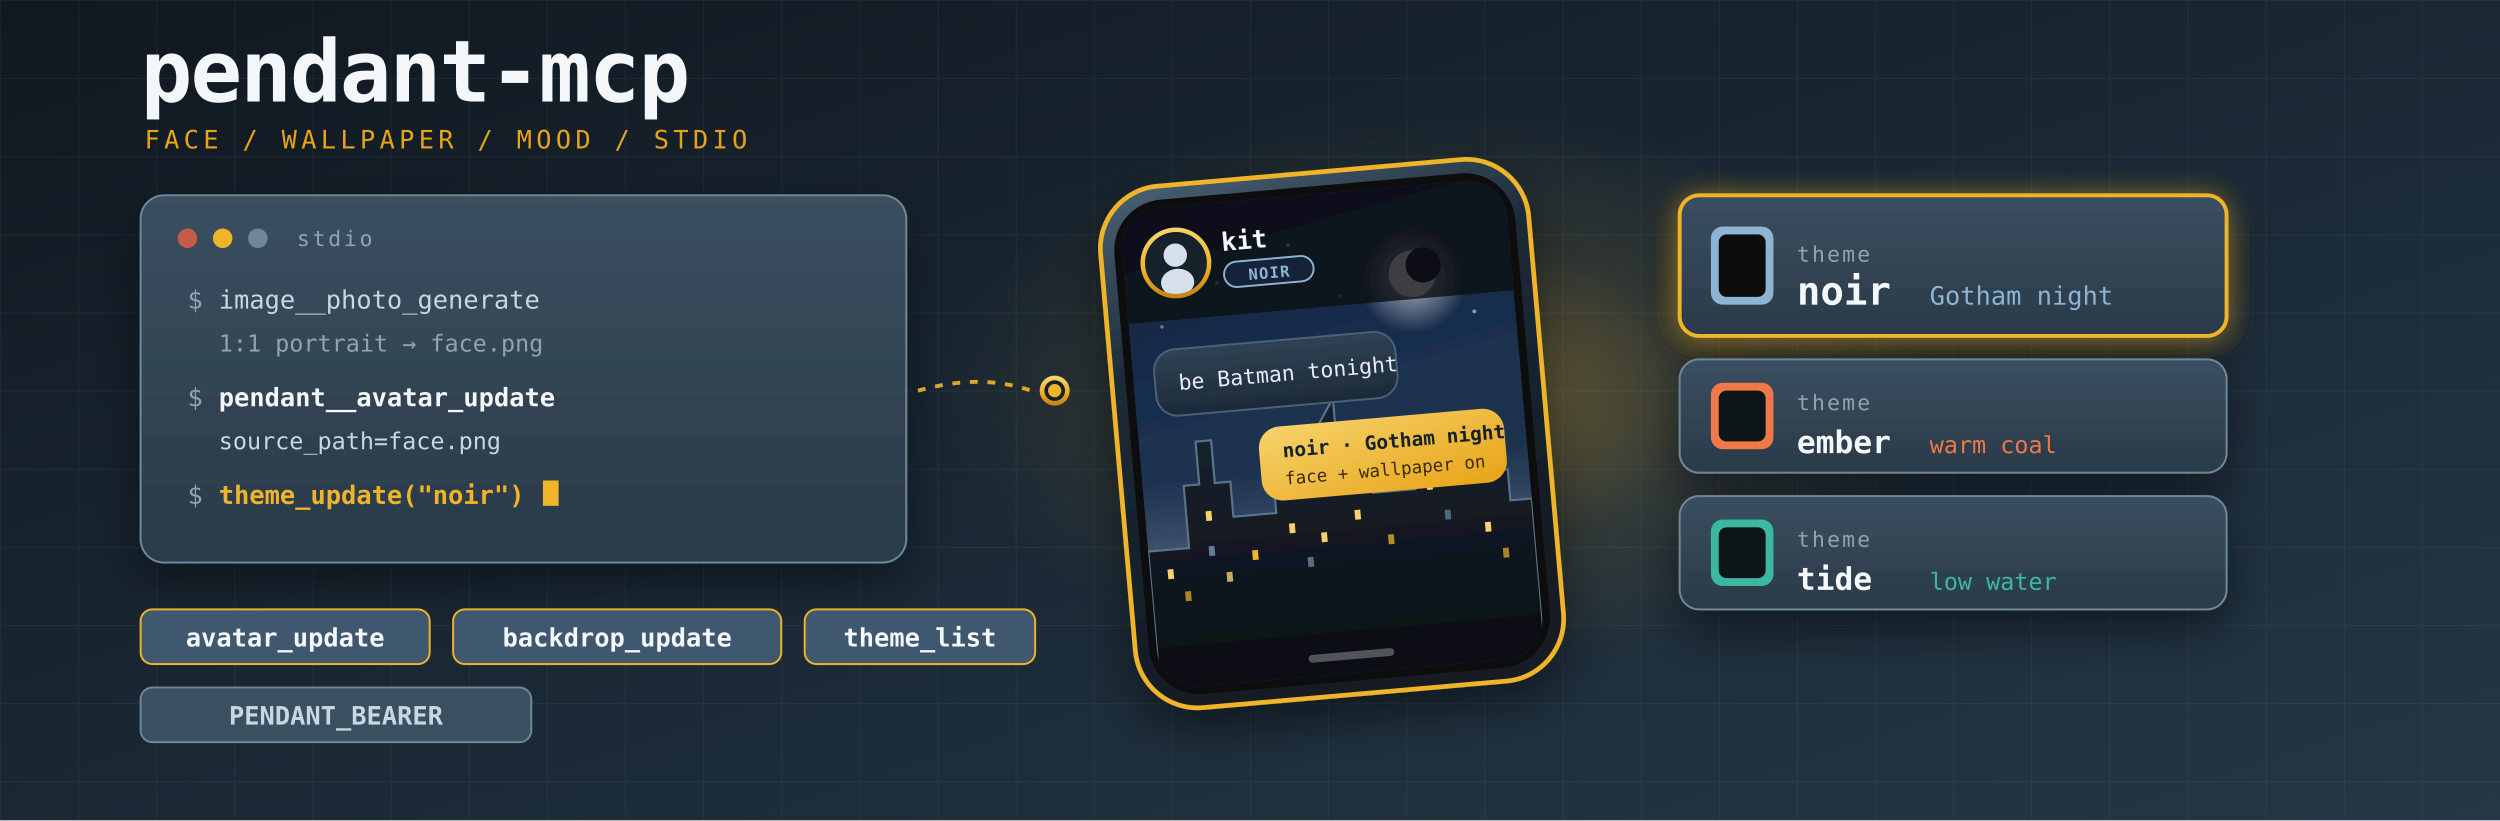
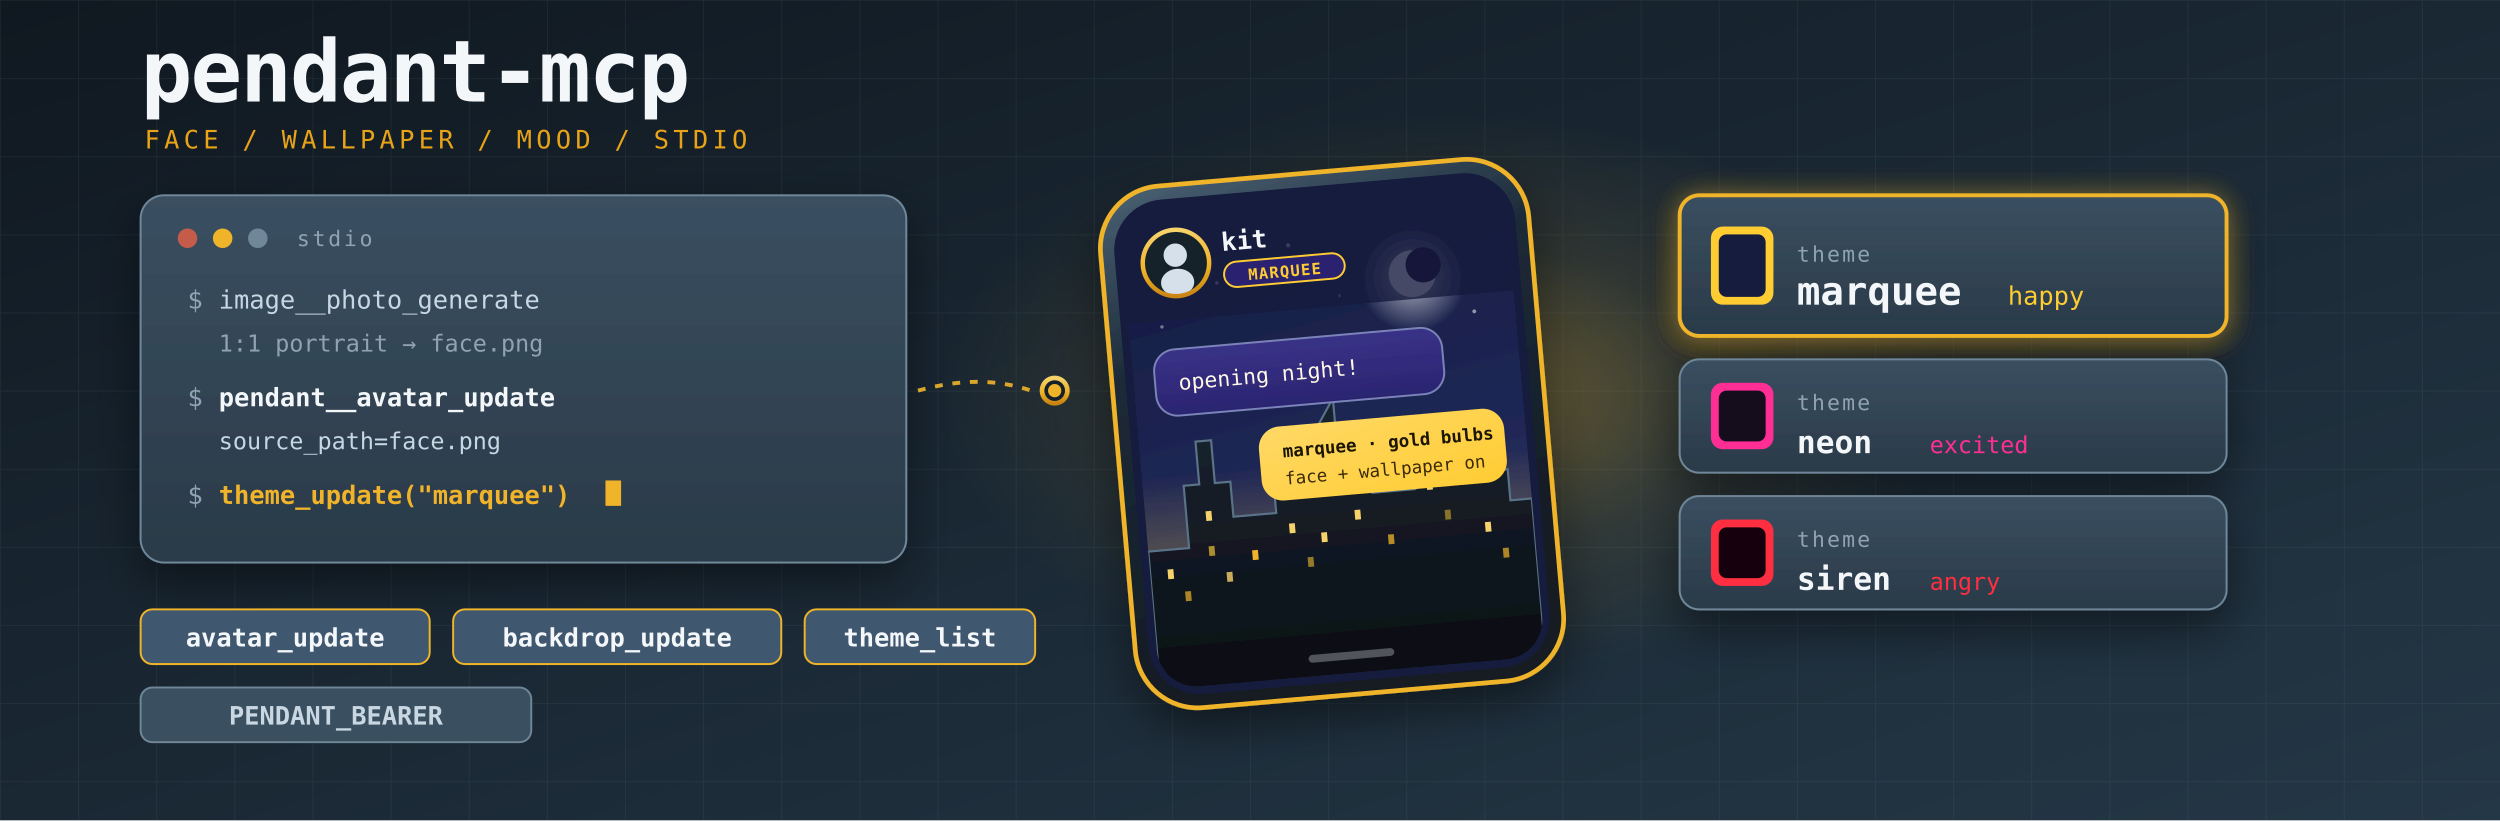
<svg xmlns="http://www.w3.org/2000/svg" width="1280" height="420" viewBox="0 0 1280 420" role="img" aria-label="pendant-mcp - face wallpaper mood">
  <defs>
    <linearGradient id="sky" x1="0" y1="0" x2="1" y2="1">
      <stop offset="0%" stop-color="#101820" />
      <stop offset="50%" stop-color="#1a2834" />
      <stop offset="100%" stop-color="#243746" />
    </linearGradient>
    <linearGradient id="card" x1="0" y1="0" x2="0" y2="1">
      <stop offset="0%" stop-color="#3a4f60" />
      <stop offset="100%" stop-color="#2a3a48" />
    </linearGradient>
    <linearGradient id="gold" x1="0" y1="0" x2="0" y2="1">
      <stop offset="0%" stop-color="#f6d36b" />
      <stop offset="55%" stop-color="#f0b429" />
      <stop offset="100%" stop-color="#c98412" />
    </linearGradient>
    <linearGradient id="bezel" x1="0" y1="0" x2="0.25" y2="1">
      <stop offset="0%" stop-color="#4a6274" />
      <stop offset="35%" stop-color="#1c2a38" />
      <stop offset="100%" stop-color="#121a22" />
    </linearGradient>
    <linearGradient id="night" x1="0" y1="0" x2="0.15" y2="1">
-       <stop offset="0%" stop-color="#14233c" />
-       <stop offset="48%" stop-color="#1a3050" />
-       <stop offset="100%" stop-color="#24364c" />
+       <stop offset="0%" stop-color="#141a3c" />
+       <stop offset="48%" stop-color="#1c2450" />
+       <stop offset="100%" stop-color="#283064" />
    </linearGradient>
    <linearGradient id="haze" x1="0" y1="0" x2="0" y2="1">
-       <stop offset="0%" stop-color="#8eb4d4" stop-opacity="0" />
-       <stop offset="100%" stop-color="#c9d7e3" stop-opacity="0.2" />
+       <stop offset="0%" stop-color="#ffcc33" stop-opacity="0" />
+       <stop offset="100%" stop-color="#ffcc33" stop-opacity="0.22" />
    </linearGradient>
    <linearGradient id="towers" x1="0" y1="0" x2="0" y2="1">
      <stop offset="0%" stop-color="#1a2430" />
      <stop offset="100%" stop-color="#0a0e14" />
    </linearGradient>
    <linearGradient id="outBubble" x1="0" y1="0" x2="1" y2="1">
-       <stop offset="0%" stop-color="#f6d36b" />
-       <stop offset="100%" stop-color="#e8a317" />
+       <stop offset="0%" stop-color="#ffd966" />
+       <stop offset="100%" stop-color="#ffcc33" />
    </linearGradient>
    <linearGradient id="inBubble" x1="0" y1="0" x2="0" y2="1">
-       <stop offset="0%" stop-color="#2f4254" />
-       <stop offset="100%" stop-color="#1c2a38" />
+       <stop offset="0%" stop-color="#3a3288" />
+       <stop offset="100%" stop-color="#2a2470" />
    </linearGradient>
    <radialGradient id="glow" cx="56%" cy="48%" r="40%">
      <stop offset="0%" stop-color="#f0b429" stop-opacity="0.4" />
      <stop offset="55%" stop-color="#f0b429" stop-opacity="0.1" />
      <stop offset="100%" stop-color="#f0b429" stop-opacity="0" />
    </radialGradient>
    <radialGradient id="moonGlow" cx="50%" cy="50%" r="50%">
      <stop offset="0%" stop-color="#f4f7fa" stop-opacity="0.7" />
      <stop offset="100%" stop-color="#f4f7fa" stop-opacity="0" />
    </radialGradient>
    <pattern id="grid" width="40" height="40" patternUnits="userSpaceOnUse">
      <path d="M40 0H0V40" fill="none" stroke="#8fa3b4" stroke-opacity="0.08" stroke-width="1" />
    </pattern>
    <filter id="soft" x="-30%" y="-30%" width="160%" height="160%">
      <feDropShadow dx="0" dy="10" stdDeviation="12" flood-color="#000" flood-opacity="0.45" />
    </filter>
    <filter id="glowEdge" x="-20%" y="-20%" width="140%" height="140%">
      <feDropShadow dx="0" dy="0" stdDeviation="6" flood-color="#f0b429" flood-opacity="0.4" />
    </filter>
    <clipPath id="screen">
      <rect x="11" y="11" width="198" height="246" rx="20" />
    </clipPath>
  </defs>
  <rect width="1280" height="420" fill="url(#sky)" />
  <rect width="1280" height="420" fill="url(#grid)" />
  <ellipse cx="700" cy="210" rx="320" ry="180" fill="url(#glow)" />
  <g font-family="ui-monospace, SFMono-Regular, Menlo, Consolas, monospace">
    <text x="72" y="52" fill="#f4f7fa" font-size="44" font-weight="700" letter-spacing="-1">pendant-mcp</text>
    <text x="74" y="76" fill="#e8a317" font-size="13" letter-spacing="2.2">FACE / WALLPAPER / MOOD / STDIO</text>
  </g>
  <g filter="url(#soft)">
    <rect x="72" y="100" width="392" height="188" rx="12" fill="url(#card)" stroke="#6f8799" />
    <circle cx="96" cy="122" r="5" fill="#c45c4a" />
    <circle cx="114" cy="122" r="5" fill="#f0b429" />
    <circle cx="132" cy="122" r="5" fill="#6f8799" />
    <text x="152" y="126" fill="#8fa3b4" font-family="ui-monospace, SFMono-Regular, Menlo, Consolas, monospace" font-size="11" letter-spacing="1.4">stdio</text>
    <g font-family="ui-monospace, SFMono-Regular, Menlo, Consolas, monospace">
      <text x="96" y="158" fill="#8fa3b4" font-size="13">$</text>
      <text x="112" y="158" fill="#c9d7e3" font-size="13">image__photo_generate</text>
      <text x="112" y="180" fill="#8fa3b4" font-size="12">1:1 portrait  →  face.png</text>
      <text x="96" y="208" fill="#8fa3b4" font-size="13">$</text>
      <text x="112" y="208" fill="#f4f7fa" font-size="13" font-weight="700">pendant__avatar_update</text>
      <text x="112" y="230" fill="#c9d7e3" font-size="12">source_path=face.png</text>
      <text x="96" y="258" fill="#8fa3b4" font-size="13">$</text>
-       <text x="112" y="258" fill="#f0b429" font-size="13" font-weight="700">theme_update("noir")</text>
-       <rect x="278" y="246" width="8" height="13" fill="#f0b429" />
+       <text x="112" y="258" fill="#f0b429" font-size="13" font-weight="700">theme_update("marquee")</text>
+       <rect x="310" y="246" width="8" height="13" fill="#f0b429" />
    </g>
  </g>
  <g transform="translate(470,200)" fill="none" stroke="#f0b429" stroke-width="2">
    <path d="M0 0 C22 -6 40 -6 58 0" stroke-dasharray="4 5" opacity="0.9" />
    <circle cx="70" cy="0" r="6.5" fill="#15202b" stroke="url(#gold)" stroke-width="2.4" />
    <circle cx="70" cy="0" r="2.4" fill="#f0b429" />
  </g>
  <g transform="translate(572,88) rotate(-5 110 134)" filter="url(#soft)">
    <rect x="0" y="0" width="220" height="268" rx="32" fill="url(#bezel)" stroke="#f0b429" stroke-width="2.4" />
-     <rect x="7" y="7" width="206" height="254" rx="26" fill="#0a0c10" />
+     <rect x="7" y="7" width="206" height="254" rx="26" fill="#141a3c" />
    <rect x="82" y="14" width="56" height="7" rx="3.5" fill="#15202b" />
    <g clip-path="url(#screen)">
      <rect x="11" y="11" width="198" height="246" fill="url(#night)" />
      <ellipse cx="158" cy="58" rx="28" ry="28" fill="url(#moonGlow)" />
      <circle cx="158" cy="56" r="12" fill="#eef3f8" />
      <circle cx="164" cy="52" r="9" fill="#0d1730" />
      <circle cx="36" cy="40" r="1.3" fill="#f4f7fa" opacity="0.85" />
      <circle cx="58" cy="52" r="1" fill="#f4f7fa" opacity="0.55" />
      <circle cx="96" cy="36" r="1.1" fill="#f4f7fa" opacity="0.7" />
      <circle cx="188" cy="78" r="1" fill="#f4f7fa" opacity="0.55" />
      <circle cx="28" cy="72" r="0.9" fill="#f4f7fa" opacity="0.4" />
      <circle cx="120" cy="64" r="0.8" fill="#f4f7fa" opacity="0.5" />
      <rect x="11" y="148" width="198" height="40" fill="url(#haze)" />
      <path d="M11 258 L11 186 L32 186 L32 154 L40 154 L40 132 L48 132 L48 154 L56 154 L56 172 L78 172 L78 148 L104 148 L104 128 L112 116 L112 148 L128 148 L128 166 L150 166 L150 140 L176 140 L176 160 L198 160 L198 176 L209 176 L209 258 Z" fill="url(#towers)" stroke="#5a7388" stroke-width="1.1" />
      <rect x="20" y="196" width="3" height="5" fill="#f6d36b" />
      <rect x="28" y="208" width="3" height="5" fill="#f0b429" opacity="0.7" />
      <rect x="42" y="168" width="3" height="5" fill="#f6d36b" />
-       <rect x="42" y="186" width="3" height="5" fill="#8eb4d4" opacity="0.65" />
+       <rect x="42" y="186" width="3" height="5" fill="#ffcc33" opacity="0.65" />
      <rect x="50" y="200" width="3" height="5" fill="#f6d36b" opacity="0.8" />
      <rect x="64" y="190" width="3" height="5" fill="#f0b429" />
      <rect x="84" y="178" width="3" height="5" fill="#f6d36b" />
-       <rect x="92" y="196" width="3" height="5" fill="#8eb4d4" opacity="0.55" />
+       <rect x="92" y="196" width="3" height="5" fill="#ffcc33" opacity="0.55" />
      <rect x="100" y="184" width="3" height="5" fill="#f6d36b" />
      <rect x="118" y="174" width="3" height="5" fill="#f6d36b" />
      <rect x="134" y="188" width="3" height="5" fill="#f0b429" opacity="0.75" />
      <rect x="156" y="162" width="3" height="5" fill="#f6d36b" />
-       <rect x="164" y="178" width="3" height="5" fill="#8eb4d4" opacity="0.5" />
+       <rect x="164" y="178" width="3" height="5" fill="#ffcc33" opacity="0.5" />
      <rect x="184" y="186" width="3" height="5" fill="#f6d36b" />
      <rect x="192" y="200" width="3" height="5" fill="#f0b429" opacity="0.7" />
-       <rect x="11" y="11" width="198" height="58" fill="#0a0c10" opacity="0.78" />
+       <rect x="11" y="11" width="198" height="58" fill="#141a3c" opacity="0.78" />
      <circle cx="38" cy="40" r="16" fill="#15202b" />
      <circle cx="38" cy="36" r="6" fill="#d5e0ea" />
      <ellipse cx="38" cy="50" rx="8.5" ry="7" fill="#d5e0ea" />
      <circle cx="38" cy="40" r="17" fill="none" stroke="url(#gold)" stroke-width="2.3" />
      <text x="62" y="36" fill="#f4f7fa" font-family="ui-monospace, SFMono-Regular, Menlo, Consolas, monospace" font-size="13" font-weight="700">kit</text>
-       <rect x="62" y="42" width="46" height="13" rx="6.5" fill="#152238" stroke="#8eb4d4" />
-       <text x="85" y="52" text-anchor="middle" fill="#8eb4d4" font-family="ui-monospace, SFMono-Regular, Menlo, Consolas, monospace" font-size="8" font-weight="700" letter-spacing="0.6">NOIR</text>
-       <rect x="22" y="84" width="124" height="34" rx="11" fill="url(#inBubble)" stroke="#4a6274" />
-       <text x="34" y="105" fill="#e8eef3" font-family="ui-monospace, SFMono-Regular, Menlo, Consolas, monospace" font-size="11">be Batman tonight</text>
+       <rect x="62" y="42" width="62" height="13" rx="6.5" fill="#2a2470" stroke="#ffcc33" />
+       <text x="93" y="52" text-anchor="middle" fill="#ffcc33" font-family="ui-monospace, SFMono-Regular, Menlo, Consolas, monospace" font-size="8" font-weight="700" letter-spacing="0.6">MARQUEE</text>
+       <rect x="22" y="84" width="148" height="34" rx="11" fill="url(#inBubble)" stroke="#7a84b8" />
+       <text x="34" y="105" fill="#fff8e6" font-family="ui-monospace, SFMono-Regular, Menlo, Consolas, monospace" font-size="11">opening night!</text>
      <rect x="72" y="128" width="126" height="38" rx="11" fill="url(#outBubble)" />
-       <text x="84" y="144" fill="#15202b" font-family="ui-monospace, SFMono-Regular, Menlo, Consolas, monospace" font-size="10" font-weight="700">noir · Gotham night</text>
+       <text x="84" y="144" fill="#1a1606" font-family="ui-monospace, SFMono-Regular, Menlo, Consolas, monospace" font-size="9" font-weight="700">marquee · gold bulbs</text>
      <text x="84" y="158" fill="#3a2a08" font-family="ui-monospace, SFMono-Regular, Menlo, Consolas, monospace" font-size="9">face + wallpaper on</text>
      <rect x="88" y="246" width="44" height="4" rx="2" fill="#f4f7fa" opacity="0.3" />
    </g>
  </g>
  <g font-family="ui-monospace, SFMono-Regular, Menlo, Consolas, monospace" filter="url(#soft)">
    <g transform="translate(860,100)">
      <rect width="280" height="72" rx="10" fill="url(#card)" stroke="#f0b429" stroke-width="2" filter="url(#glowEdge)" />
-       <rect x="16" y="16" width="32" height="40" rx="6" fill="#8eb4d4" />
-       <rect x="20" y="20" width="24" height="32" rx="4" fill="#0a0c10" />
+       <rect x="16" y="16" width="32" height="40" rx="6" fill="#ffcc33" />
+       <rect x="20" y="20" width="24" height="32" rx="4" fill="#141a3c" />
      <text x="60" y="34" fill="#8fa3b4" font-size="11" letter-spacing="1.1">theme</text>
-       <text x="60" y="56" fill="#f4f7fa" font-size="20" font-weight="700">noir</text>
-       <text x="128" y="56" fill="#8eb4d4" font-size="13">Gotham night</text>
+       <text x="60" y="56" fill="#f4f7fa" font-size="20" font-weight="700">marquee</text>
+       <text x="168" y="56" fill="#ffcc33" font-size="13">happy</text>
    </g>
    <g transform="translate(860,184)">
      <rect width="280" height="58" rx="10" fill="url(#card)" stroke="#6f8799" />
-       <rect x="16" y="12" width="32" height="34" rx="6" fill="#f07848" />
-       <rect x="20" y="16" width="24" height="26" rx="4" fill="#0e1316" />
+       <rect x="16" y="12" width="32" height="34" rx="6" fill="#ff2d95" />
+       <rect x="20" y="16" width="24" height="26" rx="4" fill="#120a1e" />
      <text x="60" y="26" fill="#8fa3b4" font-size="11" letter-spacing="1.1">theme</text>
-       <text x="60" y="48" fill="#f4f7fa" font-size="16" font-weight="700">ember</text>
-       <text x="128" y="48" fill="#f07848" font-size="12">warm coal</text>
+       <text x="60" y="48" fill="#f4f7fa" font-size="16" font-weight="700">neon</text>
+       <text x="128" y="48" fill="#ff2d95" font-size="12">excited</text>
    </g>
    <g transform="translate(860,254)">
      <rect width="280" height="58" rx="10" fill="url(#card)" stroke="#6f8799" />
-       <rect x="16" y="12" width="32" height="34" rx="6" fill="#3db8a0" />
-       <rect x="20" y="16" width="24" height="26" rx="4" fill="#0a1418" />
+       <rect x="16" y="12" width="32" height="34" rx="6" fill="#ff2e3f" />
+       <rect x="20" y="16" width="24" height="26" rx="4" fill="#160608" />
      <text x="60" y="26" fill="#8fa3b4" font-size="11" letter-spacing="1.1">theme</text>
-       <text x="60" y="48" fill="#f4f7fa" font-size="16" font-weight="700">tide</text>
-       <text x="128" y="48" fill="#3db8a0" font-size="12">low water</text>
+       <text x="60" y="48" fill="#f4f7fa" font-size="16" font-weight="700">siren</text>
+       <text x="128" y="48" fill="#ff2e3f" font-size="12">angry</text>
    </g>
  </g>
  <g font-family="ui-monospace, SFMono-Regular, Menlo, Consolas, monospace" font-size="13" font-weight="700">
    <g transform="translate(72,312)">
      <rect width="148" height="28" rx="6" fill="#3f5870" stroke="#f0b429" />
      <text x="74" y="19" text-anchor="middle" fill="#f4f7fa">avatar_update</text>
    </g>
    <g transform="translate(232,312)">
      <rect width="168" height="28" rx="6" fill="#3f5870" stroke="#f0b429" />
      <text x="84" y="19" text-anchor="middle" fill="#f4f7fa">backdrop_update</text>
    </g>
    <g transform="translate(412,312)">
      <rect width="118" height="28" rx="6" fill="#3f5870" stroke="#f0b429" />
      <text x="59" y="19" text-anchor="middle" fill="#f4f7fa">theme_list</text>
    </g>
    <g transform="translate(72,352)">
      <rect width="200" height="28" rx="6" fill="#3a4f60" stroke="#6f8799" />
      <text x="100" y="19" text-anchor="middle" fill="#c9d7e3">PENDANT_BEARER</text>
    </g>
  </g>
</svg>
